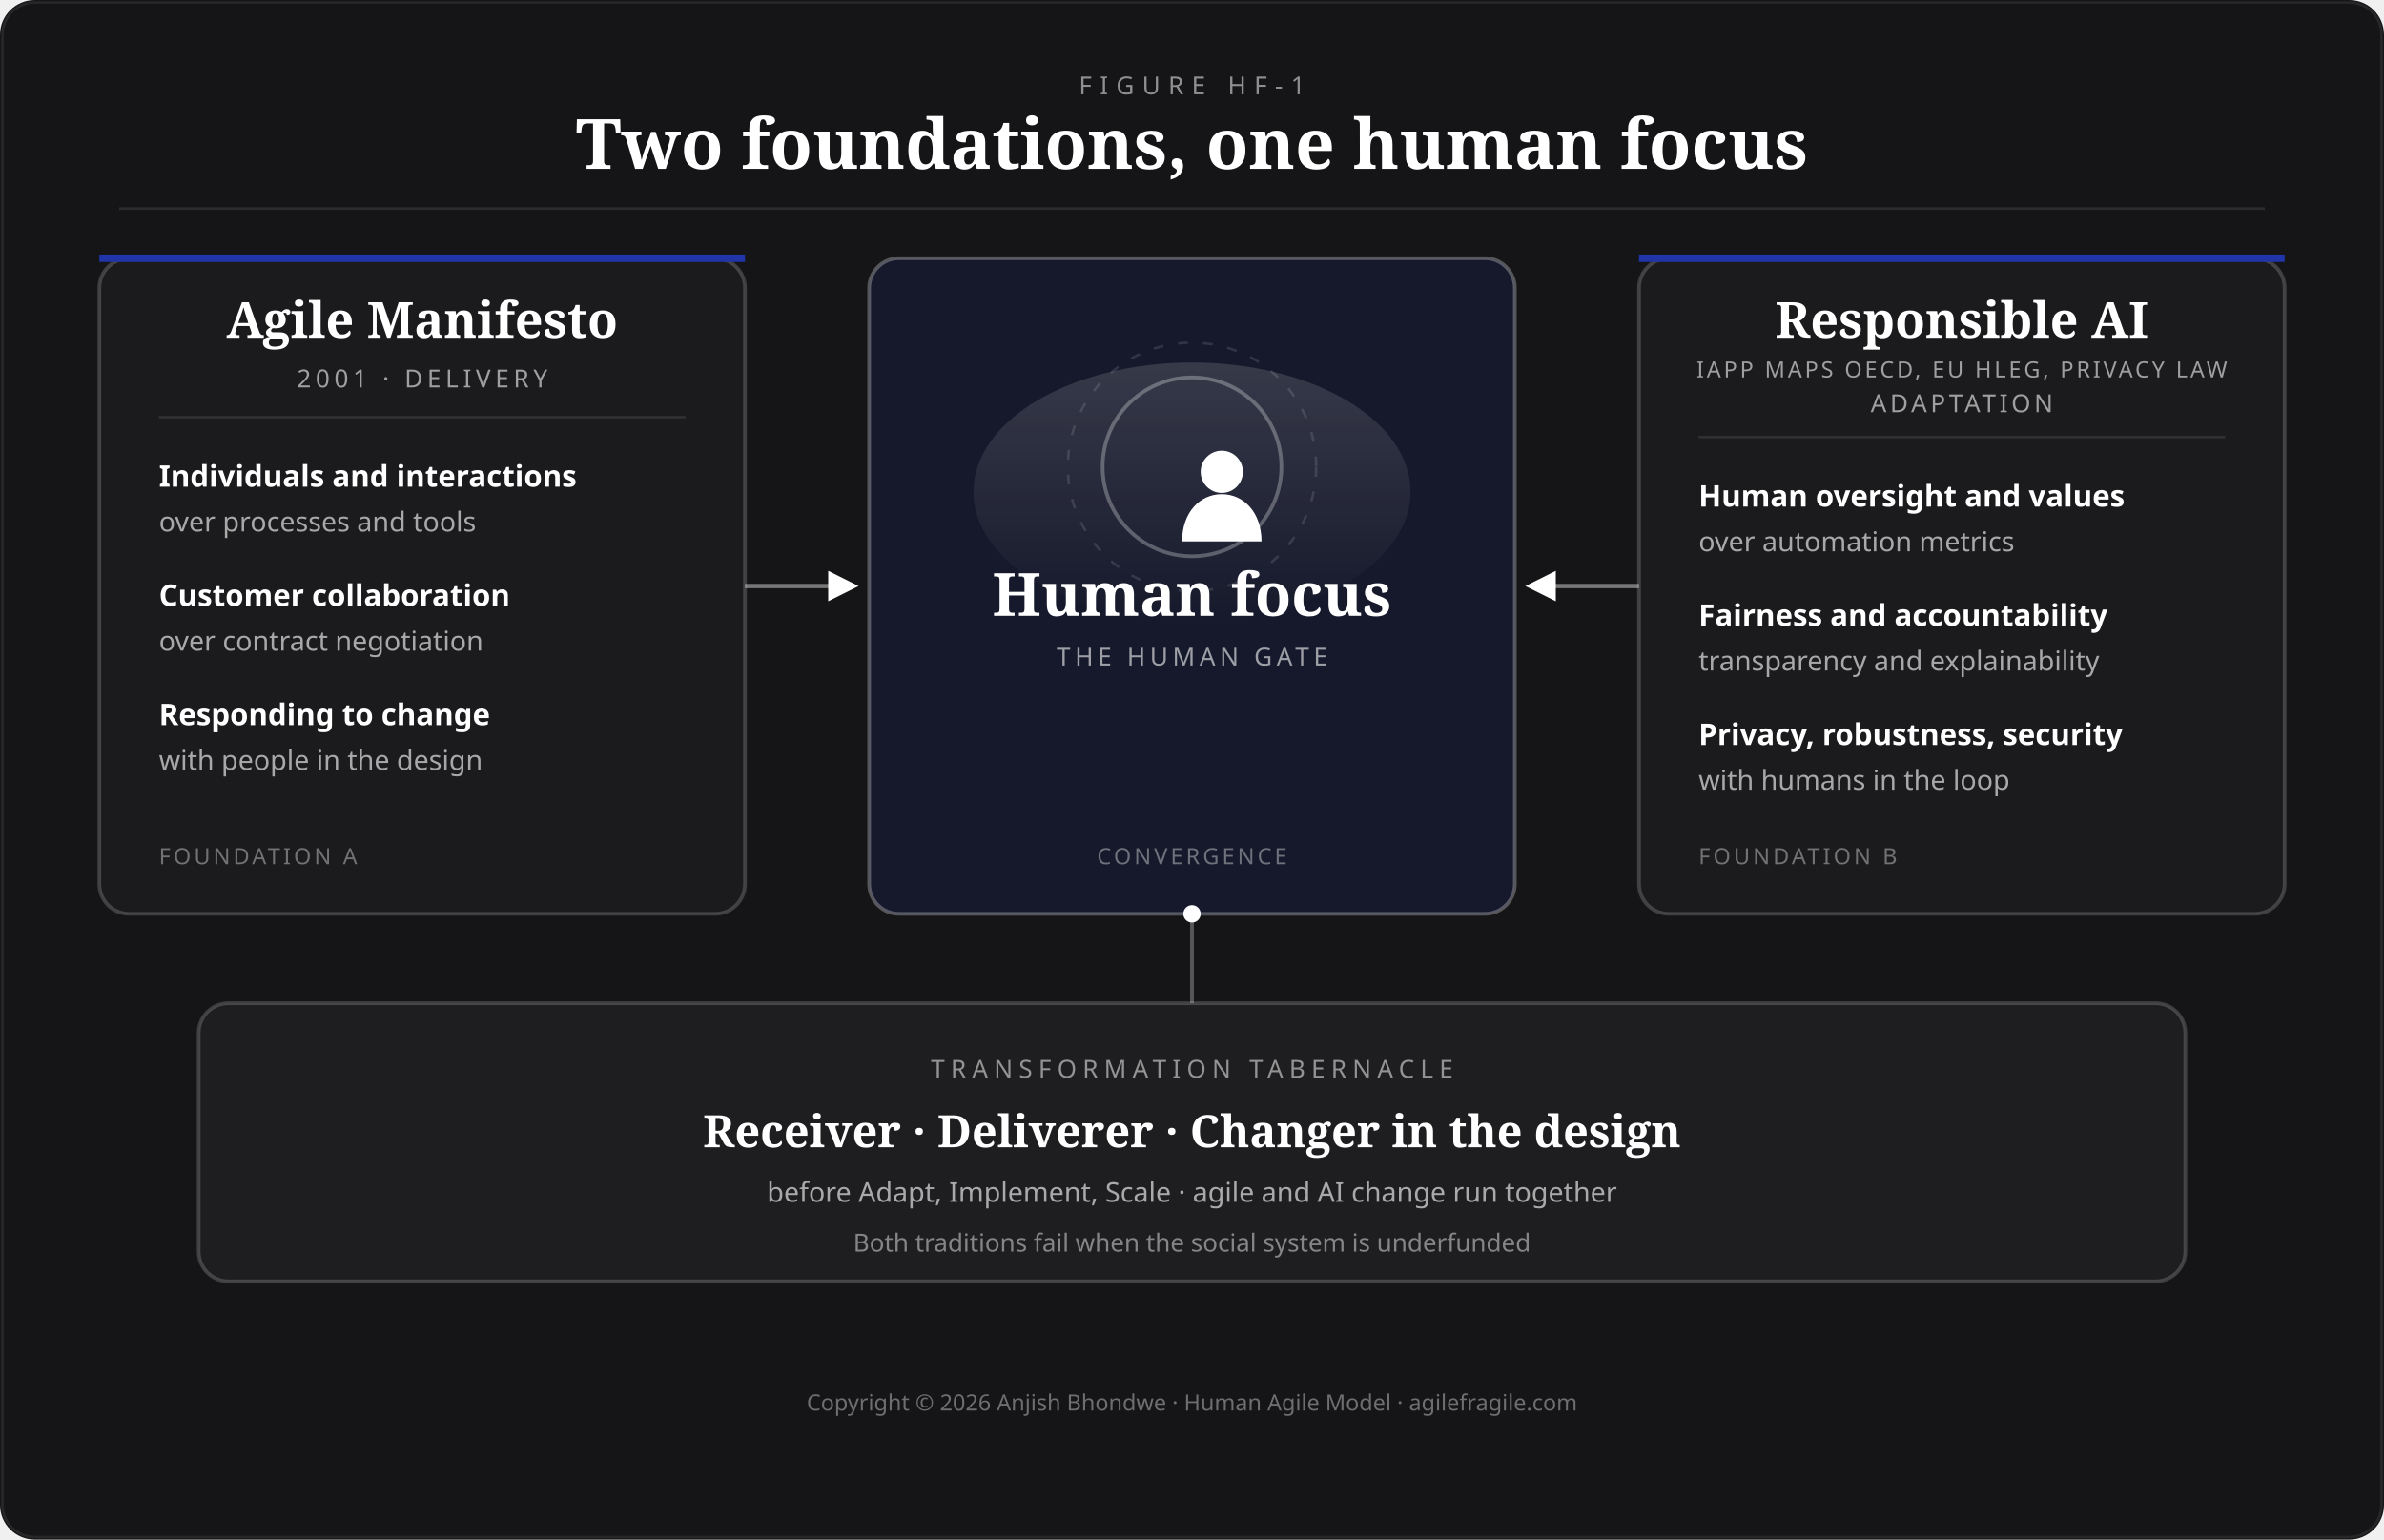
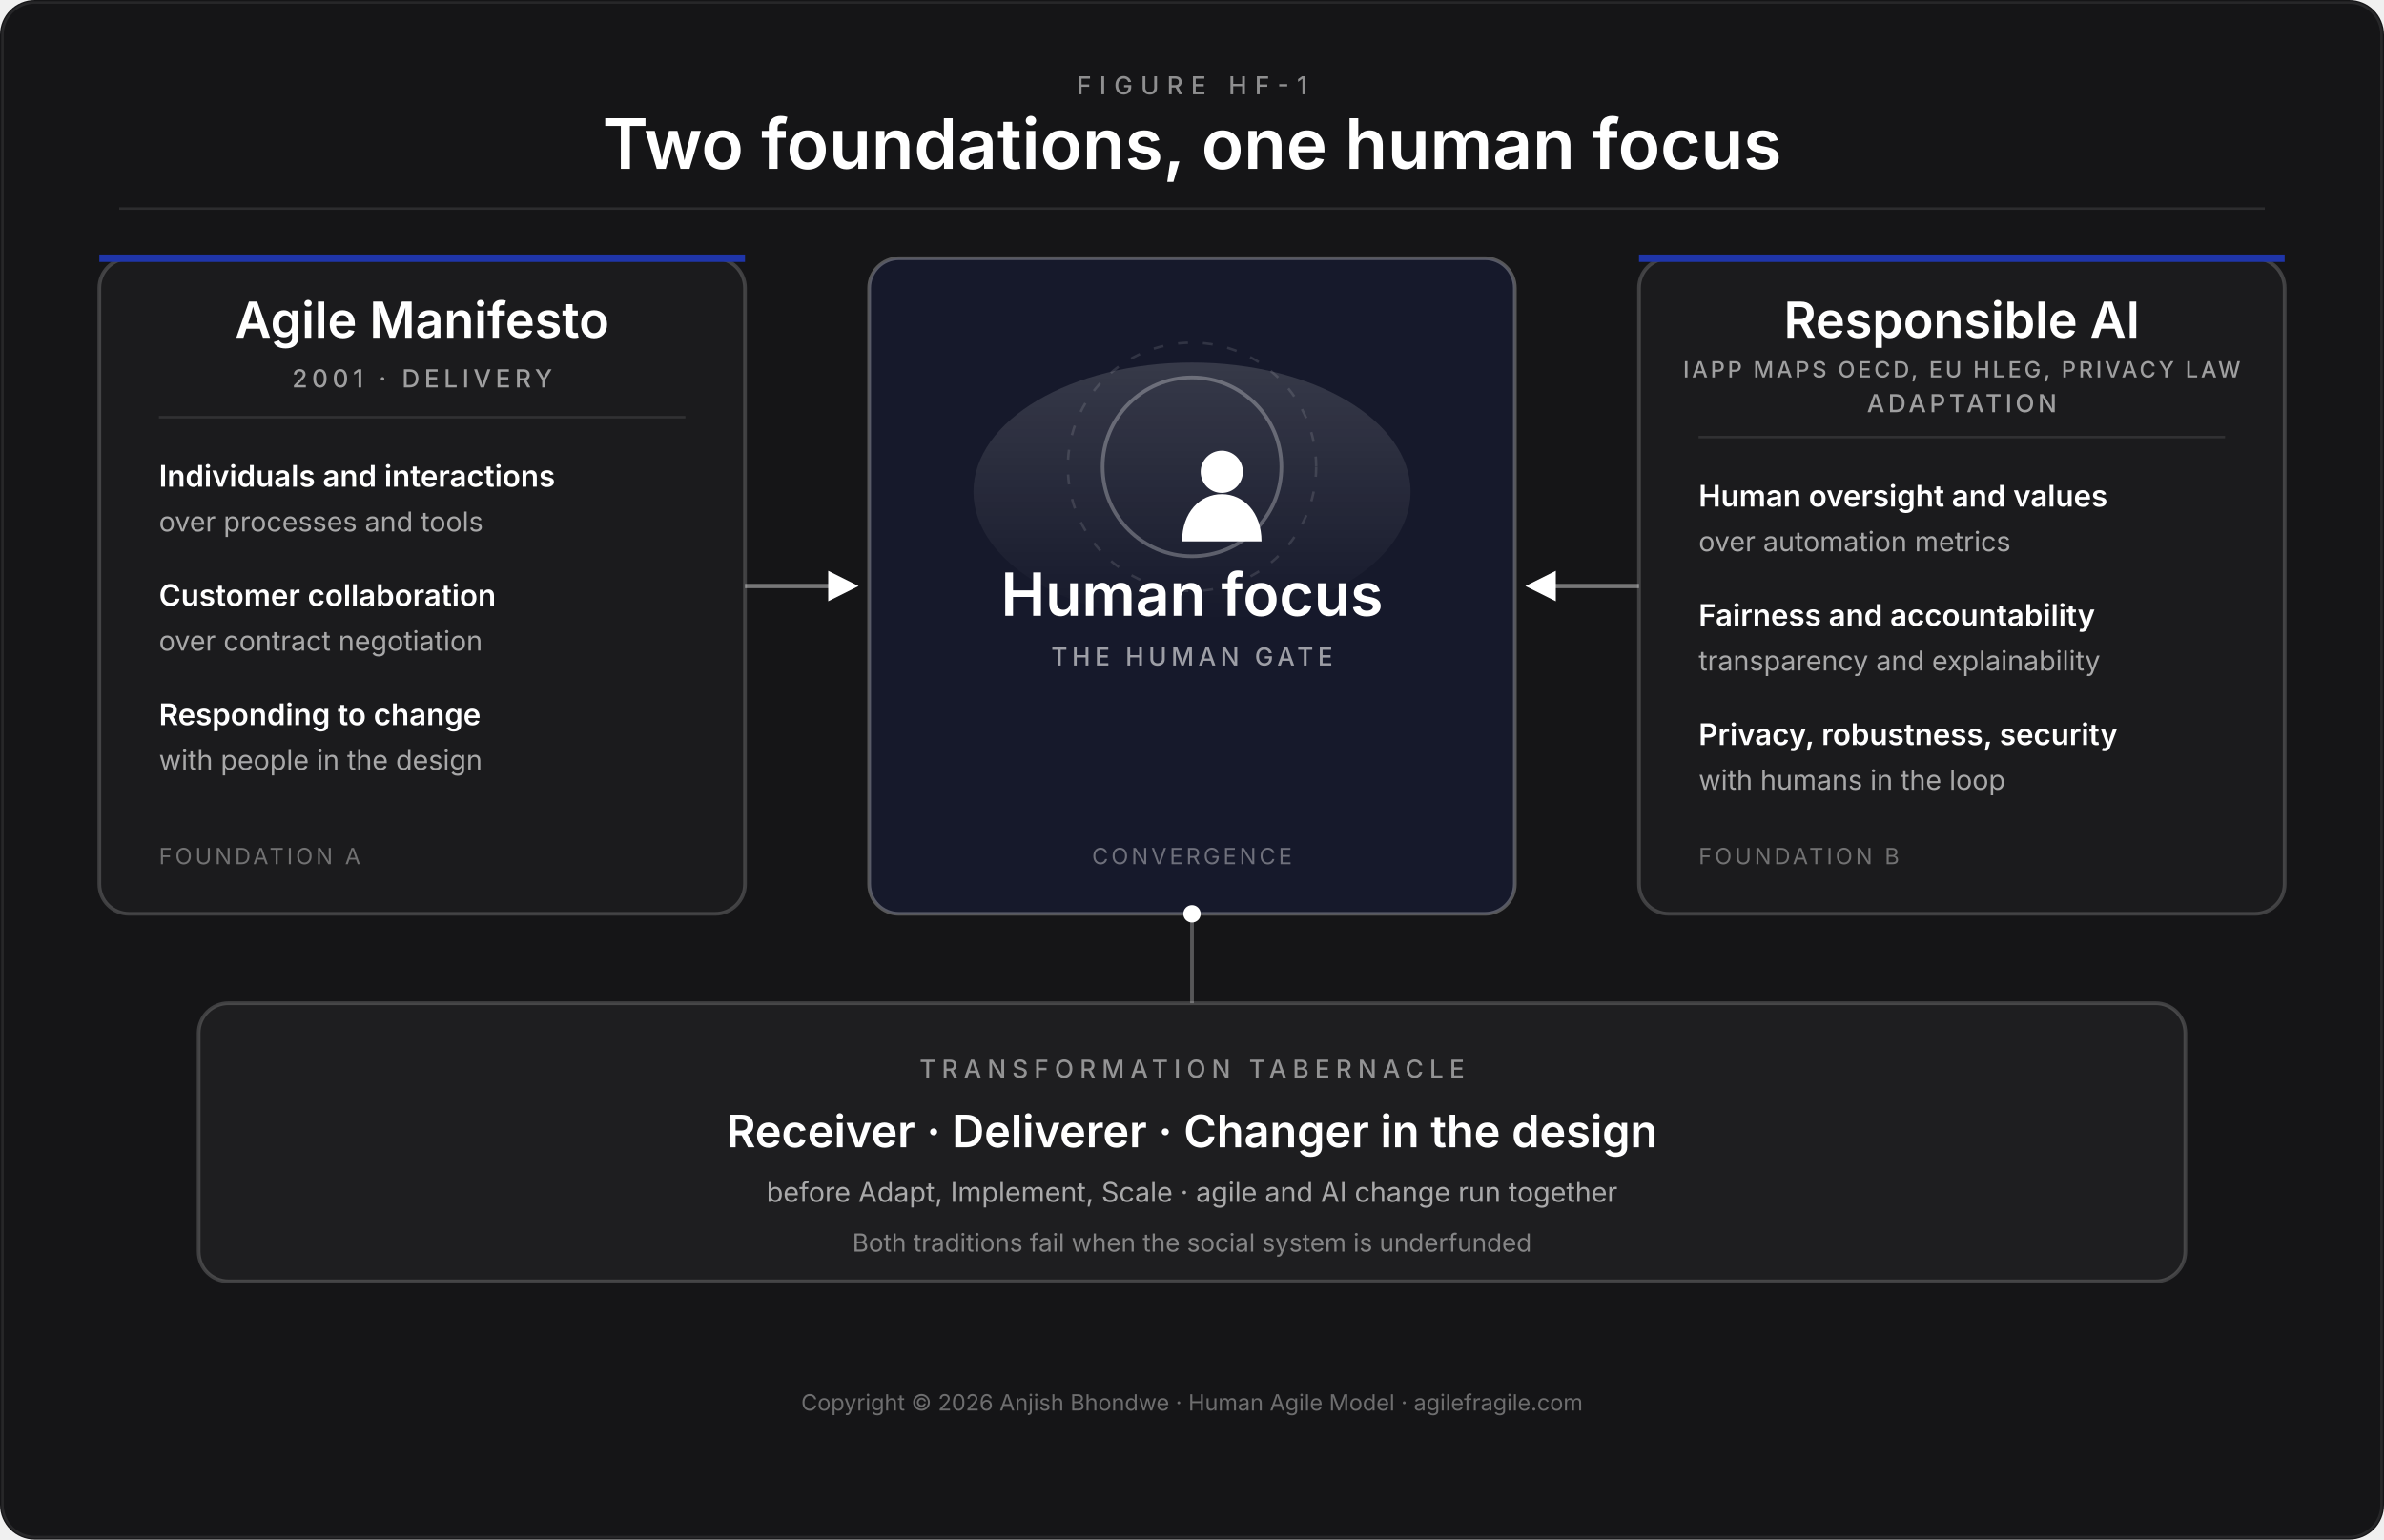
<svg xmlns="http://www.w3.org/2000/svg" viewBox="0 0 960 620" role="img" aria-labelledby="hf-title hf-desc">
  <defs>
    <linearGradient id="hf-gate-glow" x1="0" y1="0" x2="0" y2="1">
      <stop offset="0%" stop-color="#ffffff" stop-opacity="0.14" />
      <stop offset="100%" stop-color="#ffffff" stop-opacity="0" />
    </linearGradient>
    <marker id="hf-arrow-in" markerWidth="7" markerHeight="7" refX="6" refY="3.5" orient="auto">
      <path d="M0,0 L7,3.5 L0,7 Z" fill="#ffffff" />
    </marker>
  </defs>
  <rect width="960" height="620" rx="14" fill="#151517" />
  <rect x="1" y="1" width="958" height="618" rx="13" fill="none" stroke="rgba(255,255,255,0.08)" stroke-width="1" />
-   <text x="480" y="38" text-anchor="middle" fill="rgba(255,255,255,0.52)" font-family="DM Sans, system-ui, sans-serif" font-size="10" letter-spacing="3.2" font-weight="500">FIGURE HF-1</text>
-   <text x="480" y="68" text-anchor="middle" fill="#ffffff" font-family="Fraunces, Georgia, serif" font-size="28" font-weight="600">Two foundations, one human focus</text>
+   <text x="480" y="38" text-anchor="middle" fill="rgba(255,255,255,0.52)" font-family="Inter, system-ui, sans-serif" font-size="10" letter-spacing="3.2" font-weight="500">FIGURE HF-1</text>
+   <text x="480" y="68" text-anchor="middle" fill="#ffffff" font-family="Inter, system-ui, sans-serif" font-size="28" font-weight="600">Two foundations, one human focus</text>
  <line x1="48" y1="84" x2="912" y2="84" stroke="rgba(255,255,255,0.1)" stroke-width="1" />
  <rect x="40" y="104" width="260" height="264" rx="12" fill="rgba(255,255,255,0.03)" stroke="rgba(255,255,255,0.18)" stroke-width="1.5" />
  <line x1="40" y1="104" x2="300" y2="104" stroke="#1f35a9" stroke-width="3" />
  <rect x="350" y="104" width="260" height="264" rx="12" fill="rgba(31,53,169,0.14)" stroke="rgba(255,255,255,0.28)" stroke-width="1.5" />
  <rect x="660" y="104" width="260" height="264" rx="12" fill="rgba(255,255,255,0.03)" stroke="rgba(255,255,255,0.18)" stroke-width="1.5" />
  <line x1="660" y1="104" x2="920" y2="104" stroke="#1f35a9" stroke-width="3" />
  <path d="M300 236 H344" stroke="rgba(255,255,255,0.42)" stroke-width="1.75" marker-end="url(#hf-arrow-in)" />
  <path d="M660 236 H616" stroke="rgba(255,255,255,0.42)" stroke-width="1.75" marker-end="url(#hf-arrow-in)" />
-   <text x="170" y="136" text-anchor="middle" fill="#ffffff" font-family="Fraunces, Georgia, serif" font-size="20" font-weight="600">Agile Manifesto</text>
-   <text x="170" y="156" text-anchor="middle" fill="rgba(255,255,255,0.58)" font-family="DM Sans, system-ui, sans-serif" font-size="10" letter-spacing="1.8" font-weight="500">2001 · DELIVERY</text>
+   <text x="170" y="136" text-anchor="middle" fill="#ffffff" font-family="Inter, system-ui, sans-serif" font-size="20" font-weight="600">Agile Manifesto</text>
+   <text x="170" y="156" text-anchor="middle" fill="rgba(255,255,255,0.58)" font-family="Inter, system-ui, sans-serif" font-size="10" letter-spacing="1.8" font-weight="500">2001 · DELIVERY</text>
  <line x1="64" y1="168" x2="276" y2="168" stroke="rgba(255,255,255,0.1)" stroke-width="1" />
-   <text x="64" y="196" fill="#ffffff" font-family="DM Sans, system-ui, sans-serif" font-size="12" font-weight="600">Individuals and interactions</text>
-   <text x="64" y="214" fill="rgba(255,255,255,0.62)" font-family="DM Sans, system-ui, sans-serif" font-size="11">over processes and tools</text>
-   <text x="64" y="244" fill="#ffffff" font-family="DM Sans, system-ui, sans-serif" font-size="12" font-weight="600">Customer collaboration</text>
-   <text x="64" y="262" fill="rgba(255,255,255,0.62)" font-family="DM Sans, system-ui, sans-serif" font-size="11">over contract negotiation</text>
-   <text x="64" y="292" fill="#ffffff" font-family="DM Sans, system-ui, sans-serif" font-size="12" font-weight="600">Responding to change</text>
-   <text x="64" y="310" fill="rgba(255,255,255,0.62)" font-family="DM Sans, system-ui, sans-serif" font-size="11">with people in the design</text>
-   <text x="64" y="348" fill="rgba(255,255,255,0.38)" font-family="DM Sans, system-ui, sans-serif" font-size="9" letter-spacing="1.2">FOUNDATION A</text>
+   <text x="64" y="196" fill="#ffffff" font-family="Inter, system-ui, sans-serif" font-size="12" font-weight="600">Individuals and interactions</text>
+   <text x="64" y="214" fill="rgba(255,255,255,0.62)" font-family="Inter, system-ui, sans-serif" font-size="11">over processes and tools</text>
+   <text x="64" y="244" fill="#ffffff" font-family="Inter, system-ui, sans-serif" font-size="12" font-weight="600">Customer collaboration</text>
+   <text x="64" y="262" fill="rgba(255,255,255,0.62)" font-family="Inter, system-ui, sans-serif" font-size="11">over contract negotiation</text>
+   <text x="64" y="292" fill="#ffffff" font-family="Inter, system-ui, sans-serif" font-size="12" font-weight="600">Responding to change</text>
+   <text x="64" y="310" fill="rgba(255,255,255,0.62)" font-family="Inter, system-ui, sans-serif" font-size="11">with people in the design</text>
+   <text x="64" y="348" fill="rgba(255,255,255,0.38)" font-family="Inter, system-ui, sans-serif" font-size="9" letter-spacing="1.2">FOUNDATION A</text>
  <ellipse cx="480" cy="198" rx="88" ry="52" fill="url(#hf-gate-glow)" />
  <circle cx="480" cy="188" r="36" fill="none" stroke="rgba(255,255,255,0.28)" stroke-width="1.5" />
  <circle cx="480" cy="188" r="50" fill="none" stroke="rgba(255,255,255,0.12)" stroke-width="1" stroke-dasharray="4 6" />
  <g transform="translate(468 176) scale(2)" fill="#ffffff" aria-hidden="true">
    <circle cx="12" cy="7" r="4.25" />
    <path d="M4 21c0-5.8 3.58-9.5 8-9.5s8 3.7 8 9.5" />
  </g>
-   <text x="480" y="248" text-anchor="middle" fill="#ffffff" font-family="Fraunces, Georgia, serif" font-size="24" font-weight="600">Human focus</text>
-   <text x="480" y="268" text-anchor="middle" fill="rgba(255,255,255,0.58)" font-family="DM Sans, system-ui, sans-serif" font-size="10" letter-spacing="1.8" font-weight="500">THE HUMAN GATE</text>
-   <text x="480" y="348" text-anchor="middle" fill="rgba(255,255,255,0.38)" font-family="DM Sans, system-ui, sans-serif" font-size="9" letter-spacing="1.2">CONVERGENCE</text>
-   <text x="790" y="136" text-anchor="middle" fill="#ffffff" font-family="Fraunces, Georgia, serif" font-size="20" font-weight="600">Responsible AI</text>
-   <text x="790" y="152" text-anchor="middle" fill="rgba(255,255,255,0.58)" font-family="DM Sans, system-ui, sans-serif" font-size="9" letter-spacing="1.1" font-weight="500">IAPP MAPS OECD, EU HLEG, PRIVACY LAW</text>
-   <text x="790" y="166" text-anchor="middle" fill="rgba(255,255,255,0.58)" font-family="DM Sans, system-ui, sans-serif" font-size="10" letter-spacing="1.4" font-weight="500">ADAPTATION</text>
+   <text x="480" y="248" text-anchor="middle" fill="#ffffff" font-family="Inter, system-ui, sans-serif" font-size="24" font-weight="600">Human focus</text>
+   <text x="480" y="268" text-anchor="middle" fill="rgba(255,255,255,0.58)" font-family="Inter, system-ui, sans-serif" font-size="10" letter-spacing="1.8" font-weight="500">THE HUMAN GATE</text>
+   <text x="480" y="348" text-anchor="middle" fill="rgba(255,255,255,0.38)" font-family="Inter, system-ui, sans-serif" font-size="9" letter-spacing="1.2">CONVERGENCE</text>
+   <text x="790" y="136" text-anchor="middle" fill="#ffffff" font-family="Inter, system-ui, sans-serif" font-size="20" font-weight="600">Responsible AI</text>
+   <text x="790" y="152" text-anchor="middle" fill="rgba(255,255,255,0.58)" font-family="Inter, system-ui, sans-serif" font-size="9" letter-spacing="1.1" font-weight="500">IAPP MAPS OECD, EU HLEG, PRIVACY LAW</text>
+   <text x="790" y="166" text-anchor="middle" fill="rgba(255,255,255,0.58)" font-family="Inter, system-ui, sans-serif" font-size="10" letter-spacing="1.4" font-weight="500">ADAPTATION</text>
  <line x1="684" y1="176" x2="896" y2="176" stroke="rgba(255,255,255,0.1)" stroke-width="1" />
-   <text x="684" y="204" fill="#ffffff" font-family="DM Sans, system-ui, sans-serif" font-size="12" font-weight="600">Human oversight and values</text>
-   <text x="684" y="222" fill="rgba(255,255,255,0.62)" font-family="DM Sans, system-ui, sans-serif" font-size="11">over automation metrics</text>
-   <text x="684" y="252" fill="#ffffff" font-family="DM Sans, system-ui, sans-serif" font-size="12" font-weight="600">Fairness and accountability</text>
-   <text x="684" y="270" fill="rgba(255,255,255,0.62)" font-family="DM Sans, system-ui, sans-serif" font-size="11">transparency and explainability</text>
-   <text x="684" y="300" fill="#ffffff" font-family="DM Sans, system-ui, sans-serif" font-size="12" font-weight="600">Privacy, robustness, security</text>
-   <text x="684" y="318" fill="rgba(255,255,255,0.62)" font-family="DM Sans, system-ui, sans-serif" font-size="11">with humans in the loop</text>
-   <text x="684" y="348" fill="rgba(255,255,255,0.38)" font-family="DM Sans, system-ui, sans-serif" font-size="9" letter-spacing="1.2">FOUNDATION B</text>
+   <text x="684" y="204" fill="#ffffff" font-family="Inter, system-ui, sans-serif" font-size="12" font-weight="600">Human oversight and values</text>
+   <text x="684" y="222" fill="rgba(255,255,255,0.62)" font-family="Inter, system-ui, sans-serif" font-size="11">over automation metrics</text>
+   <text x="684" y="252" fill="#ffffff" font-family="Inter, system-ui, sans-serif" font-size="12" font-weight="600">Fairness and accountability</text>
+   <text x="684" y="270" fill="rgba(255,255,255,0.62)" font-family="Inter, system-ui, sans-serif" font-size="11">transparency and explainability</text>
+   <text x="684" y="300" fill="#ffffff" font-family="Inter, system-ui, sans-serif" font-size="12" font-weight="600">Privacy, robustness, security</text>
+   <text x="684" y="318" fill="rgba(255,255,255,0.62)" font-family="Inter, system-ui, sans-serif" font-size="11">with humans in the loop</text>
+   <text x="684" y="348" fill="rgba(255,255,255,0.38)" font-family="Inter, system-ui, sans-serif" font-size="9" letter-spacing="1.2">FOUNDATION B</text>
  <path d="M480 368 V404" stroke="rgba(255,255,255,0.28)" stroke-width="1.5" />
  <circle cx="480" cy="368" r="3.5" fill="#ffffff" />
  <rect x="80" y="404" width="800" height="112" rx="12" fill="rgba(255,255,255,0.04)" stroke="rgba(255,255,255,0.18)" stroke-width="1.5" />
-   <text x="480" y="434" text-anchor="middle" fill="rgba(255,255,255,0.52)" font-family="DM Sans, system-ui, sans-serif" font-size="10" letter-spacing="2.4" font-weight="500">TRANSFORMATION TABERNACLE</text>
-   <text x="480" y="462" text-anchor="middle" fill="#ffffff" font-family="Fraunces, Georgia, serif" font-size="18" font-weight="600">Receiver · Deliverer · Changer in the design</text>
-   <text x="480" y="484" text-anchor="middle" fill="rgba(255,255,255,0.62)" font-family="DM Sans, system-ui, sans-serif" font-size="11">before Adapt, Implement, Scale · agile and AI change run together</text>
-   <text x="480" y="504" text-anchor="middle" fill="rgba(255,255,255,0.46)" font-family="DM Sans, system-ui, sans-serif" font-size="10">Both traditions fail when the social system is underfunded</text>
-   <text x="480" y="568" text-anchor="middle" fill="rgba(255,255,255,0.38)" font-family="DM Sans, system-ui, sans-serif" font-size="9">Copyright © 2026 Anjish Bhondwe · Human Agile Model · agilefragile.com</text>
+   <text x="480" y="434" text-anchor="middle" fill="rgba(255,255,255,0.52)" font-family="Inter, system-ui, sans-serif" font-size="10" letter-spacing="2.4" font-weight="500">TRANSFORMATION TABERNACLE</text>
+   <text x="480" y="462" text-anchor="middle" fill="#ffffff" font-family="Inter, system-ui, sans-serif" font-size="18" font-weight="600">Receiver · Deliverer · Changer in the design</text>
+   <text x="480" y="484" text-anchor="middle" fill="rgba(255,255,255,0.62)" font-family="Inter, system-ui, sans-serif" font-size="11">before Adapt, Implement, Scale · agile and AI change run together</text>
+   <text x="480" y="504" text-anchor="middle" fill="rgba(255,255,255,0.46)" font-family="Inter, system-ui, sans-serif" font-size="10">Both traditions fail when the social system is underfunded</text>
+   <text x="480" y="568" text-anchor="middle" fill="rgba(255,255,255,0.38)" font-family="Inter, system-ui, sans-serif" font-size="9">Copyright © 2026 Anjish Bhondwe · Human Agile Model · agilefragile.com</text>
</svg>
